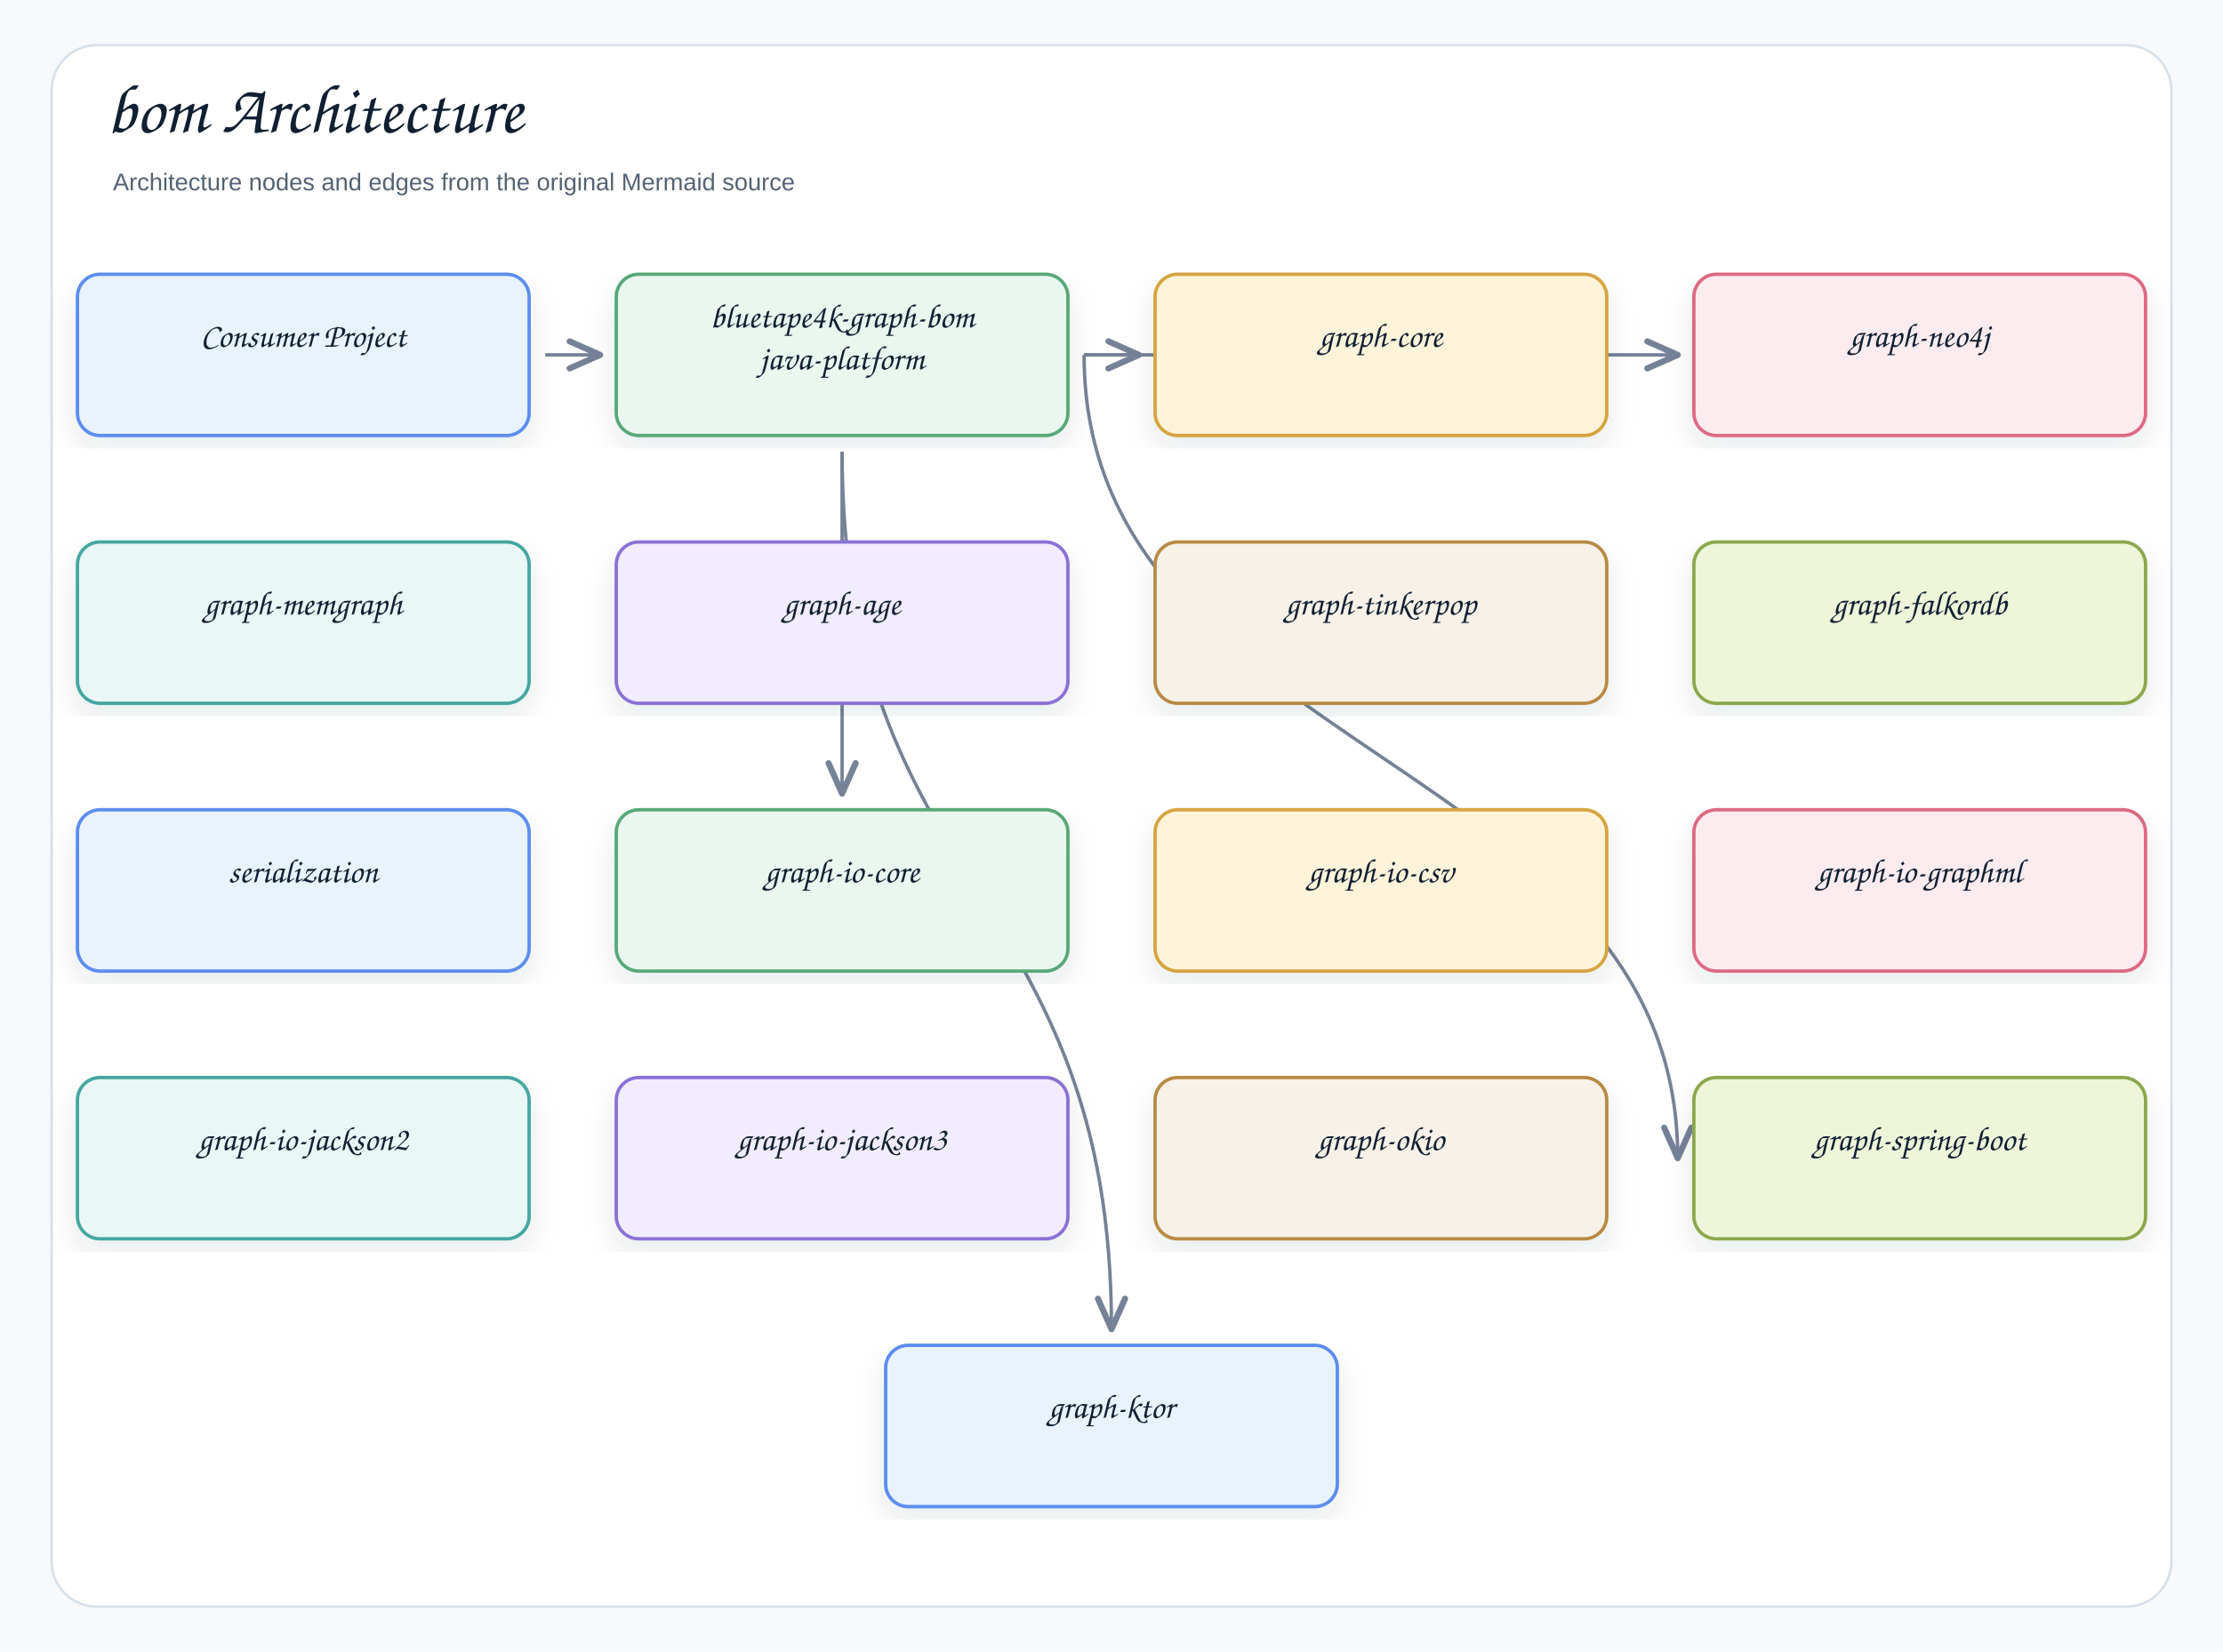
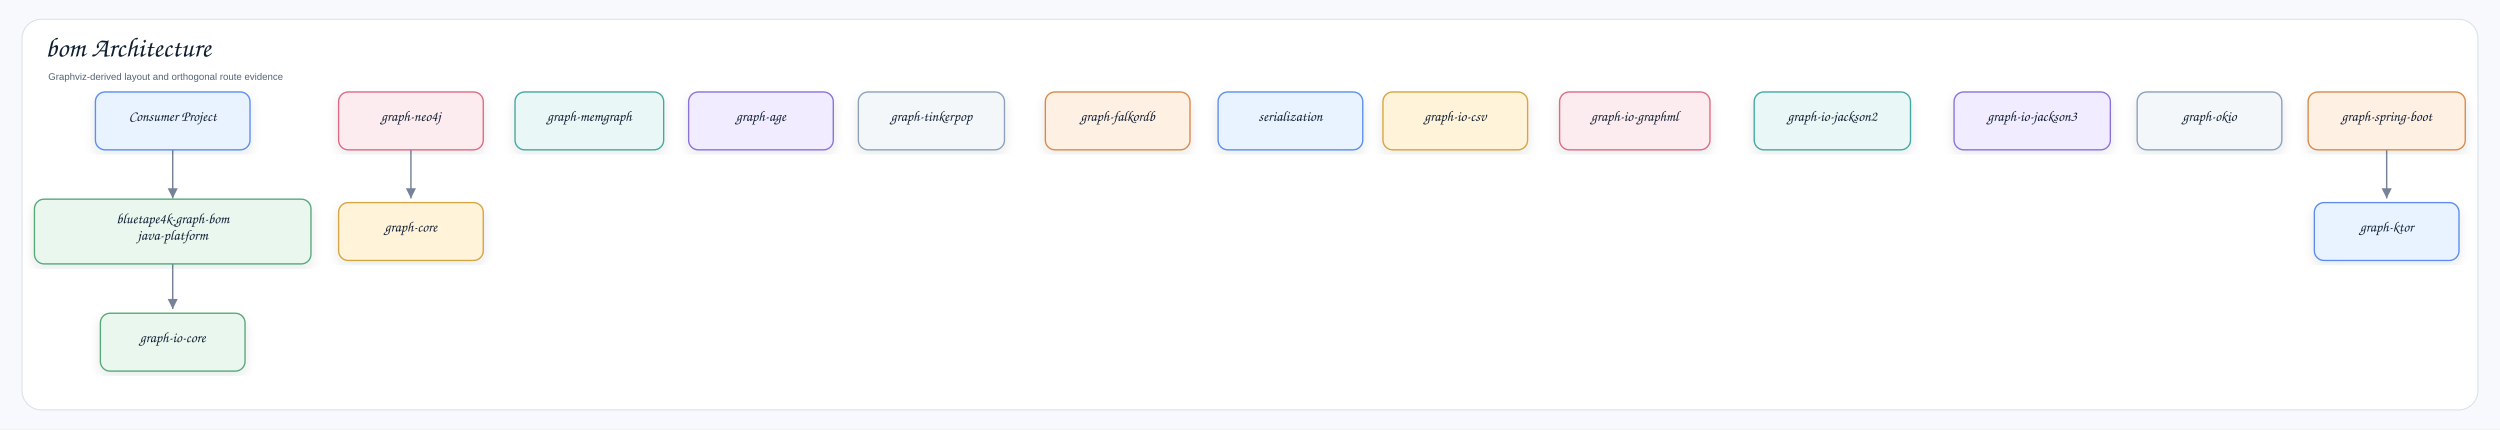
- <svg xmlns="http://www.w3.org/2000/svg" width="1378" height="1024" viewBox="0 0 1378 1024" role="img" aria-label="bom Architecture">
+ <svg xmlns="http://www.w3.org/2000/svg" width="3629" height="623" viewBox="0 0 3629 623" role="img" aria-label="bom Architecture">
  <defs>
    <filter id="shadow" x="-8%" y="-8%" width="116%" height="116%">
-       <feDropShadow dx="0" dy="8" stdDeviation="9" flood-color="#1f2937" flood-opacity="0.10" />
+       <feDropShadow dx="0" dy="7" stdDeviation="8" flood-color="#1f2937" flood-opacity="0.10" />
    </filter>
-     <marker id="openArrow" markerWidth="12" markerHeight="10" refX="10" refY="5" orient="auto" markerUnits="strokeWidth">
-       <path d="M 1 1 L 10 5 L 1 9" fill="none" stroke="#758297" stroke-width="1.8" stroke-linecap="round" stroke-linejoin="round" />
-     </marker>
-     <marker id="inherit" markerWidth="14" markerHeight="12" refX="12" refY="6" orient="auto" markerUnits="strokeWidth">
-       <path d="M 0 1 L 12 6 L 0 11 Z" fill="#ffffff" stroke="#758297" stroke-width="1.8" />
+     <marker id="arrow" markerWidth="9" markerHeight="9" refX="8" refY="4.5" orient="auto" markerUnits="strokeWidth">
+       <path d="M1,1 L8,4.5 L1,8 Z" fill="#758297" />
    </marker>
    <style>
    .canvas{fill:#f7f9fc}.frame{fill:#fff;stroke:#d8e0ea;stroke-width:1.5}
-     .title{font-family:"Architects Daughter","Comic Sans MS","Comic Sans",cursive;font-size:43px;font-weight:400;fill:#102033}
-     .subtitle{font-family:"Comic Sans MS","Comic Sans","Comic Neue",Arial,sans-serif;font-size:15px;font-weight:400;fill:#536273}
-     .label{font-family:"Architects Daughter","Comic Sans MS","Comic Sans",cursive;font-size:25px;font-weight:400;fill:#102033}
-     .smallLabel{font-family:"Architects Daughter","Comic Sans MS","Comic Sans",cursive;font-size:21px;font-weight:400;fill:#102033}
-     .mono{font-family:"Comic Sans MS","Comic Sans","Comic Neue",Arial,sans-serif;font-size:12px;font-weight:400;fill:#102033}
+     .title{font-family:"Architects Daughter","Comic Sans MS","Comic Sans",cursive;font-size:40px;font-weight:400;fill:#102033}
+     .subtitle{font-family:"Comic Sans MS","Comic Sans","Comic Neue",Arial,sans-serif;font-size:14px;font-weight:400;fill:#536273}
+     .label{font-family:"Architects Daughter","Comic Sans MS","Comic Sans",cursive;font-size:21px;font-weight:400;fill:#102033}
    .small{font-family:"Comic Sans MS","Comic Sans","Comic Neue",Arial,sans-serif;font-size:12px;font-weight:400;fill:#536273}
    .strong{font-family:"Comic Sans MS","Comic Sans","Comic Neue",Arial,sans-serif;font-size:13px;font-weight:400;fill:#102033}
-     .card{stroke-width:2.1;filter:url(#shadow)}.compartment{stroke-width:1.5;fill:none}
-     .line{stroke:#758297;stroke-width:2.1;fill:none;marker-end:url(#openArrow)}
-     .plainLine{stroke:#758297;stroke-width:2.1;fill:none}
-     .dashed{stroke:#758297;stroke-width:2.1;stroke-dasharray:7 6;fill:none;marker-end:url(#openArrow)}
-     .inheritLine{stroke:#758297;stroke-width:2.2;fill:none;marker-end:url(#inherit)}
-     .implLine{stroke:#758297;stroke-width:2.2;stroke-dasharray:8 7;fill:none;marker-end:url(#inherit)}
+     .card{stroke-width:2.0;filter:url(#shadow)}
+     .line{stroke:#758297;stroke-width:2.1;fill:none;marker-end:url(#arrow)}
+     .dashed{stroke:#758297;stroke-width:2.1;stroke-dasharray:7 6;fill:none;marker-end:url(#arrow)}
+     .lifeline{stroke:#b7c2d1;stroke-width:1.8;stroke-dasharray:9 9}
  </style>
  </defs>
-   <rect class="canvas" width="1378" height="1024" />
-   <rect class="frame" x="32" y="28" width="1314" height="968" rx="28" />
+   <rect class="canvas" width="3629" height="623" />
+   <rect class="frame" x="32" y="28" width="3565" height="567" rx="28" />
  <text class="title" x="66" y="82">bom Architecture</text>
-   <text class="subtitle" x="70" y="118">Architecture nodes and edges from the original Mermaid source</text>
-   <path class="line" d="M522 280 C522 552 689 552 689 824" />
-   <path class="line" d="M672 220 C672 469 1040 469 1040 718" />
-   <path class="line" d="M522 280 C522 386 522 386 522 492" />
-   <path class="line" d="M672 220 C672 220 1040 220 1040 220" />
-   <path class="line" d="M672 220 C672 220 706 220 706 220" />
-   <path class="line" d="M338 220 C338 220 372 220 372 220" />
-   <g transform="translate(48,170)">
-     <rect class="card" x="0" y="0" width="280" height="100" rx="14" fill="#E8F3FF" stroke="#5B8DEF" />
-     <text class="smallLabel" x="140" y="45" text-anchor="middle">Consumer Project</text>
+   <text class="subtitle" x="70" y="116">Graphviz-derived layout and orthogonal route evidence</text>
+   <path class="line" d="M250.7 205.7 L250.7 205.7 L250.7 288.0 L250.7 288.0" />
+   <path class="line" d="M250.7 366.3 L250.7 366.3 L250.7 448.6 L250.7 448.6" />
+   <path class="line" d="M596.5 205.7 L596.5 205.7 L596.5 288.0 L596.5 288.0" />
+   <path class="line" d="M3464.5 205.7 L3464.5 205.7 L3464.5 288.0 L3464.5 288.0" />
+   <g transform="translate(138.5,133.5)">
+     <rect class="card" x="0" y="0" width="224.4" height="84.0" rx="14" fill="#E8F3FF" stroke="#5B8DEF" />
+     <text class="label" x="112.2" y="42.0" text-anchor="middle">Consumer Project</text>
  </g>
-   <g transform="translate(382,170)">
-     <rect class="card" x="0" y="0" width="280" height="100" rx="14" fill="#EAF7EF" stroke="#58A978" />
-     <text class="smallLabel" x="140" y="33" text-anchor="middle">bluetape4k-graph-bom</text>
-     <text class="smallLabel" x="140" y="59" text-anchor="middle">java-platform</text>
+   <g transform="translate(50.0,289.1)">
+     <rect class="card" x="0" y="0" width="401.4" height="94.0" rx="14" fill="#EAF7EF" stroke="#58A978" />
+     <text class="label" x="200.7" y="35.0" text-anchor="middle">bluetape4k-graph-bom</text>
+     <text class="label" x="200.7" y="59.0" text-anchor="middle">java-platform</text>
  </g>
-   <g transform="translate(716,170)">
-     <rect class="card" x="0" y="0" width="280" height="100" rx="14" fill="#FFF3D9" stroke="#D6A441" />
-     <text class="smallLabel" x="140" y="45" text-anchor="middle">graph-core</text>
+   <g transform="translate(491.5,294.1)">
+     <rect class="card" x="0" y="0" width="210.0" height="84.0" rx="14" fill="#FFF3D9" stroke="#D6A441" />
+     <text class="label" x="105.0" y="42.0" text-anchor="middle">graph-core</text>
  </g>
-   <g transform="translate(1050,170)">
-     <rect class="card" x="0" y="0" width="280" height="100" rx="14" fill="#FDECEF" stroke="#DC6B82" />
-     <text class="smallLabel" x="140" y="45" text-anchor="middle">graph-neo4j</text>
+   <g transform="translate(491.5,133.5)">
+     <rect class="card" x="0" y="0" width="210.0" height="84.0" rx="14" fill="#FDECEF" stroke="#DC6B82" />
+     <text class="label" x="105.0" y="42.0" text-anchor="middle">graph-neo4j</text>
  </g>
-   <g transform="translate(48,336)">
-     <rect class="card" x="0" y="0" width="280" height="100" rx="14" fill="#E9F7F6" stroke="#45A7A1" />
-     <text class="smallLabel" x="140" y="45" text-anchor="middle">graph-memgraph</text>
+   <g transform="translate(747.6,133.5)">
+     <rect class="card" x="0" y="0" width="215.8" height="84.0" rx="14" fill="#E9F7F6" stroke="#45A7A1" />
+     <text class="label" x="107.9" y="42.0" text-anchor="middle">graph-memgraph</text>
  </g>
-   <g transform="translate(382,336)">
-     <rect class="card" x="0" y="0" width="280" height="100" rx="14" fill="#F1ECFF" stroke="#8A72D6" />
-     <text class="smallLabel" x="140" y="45" text-anchor="middle">graph-age</text>
+   <g transform="translate(999.6,133.5)">
+     <rect class="card" x="0" y="0" width="210.0" height="84.0" rx="14" fill="#F1ECFF" stroke="#8A72D6" />
+     <text class="label" x="105.0" y="42.0" text-anchor="middle">graph-age</text>
  </g>
-   <g transform="translate(716,336)">
-     <rect class="card" x="0" y="0" width="280" height="100" rx="14" fill="#F7F1E7" stroke="#B88A44" />
-     <text class="smallLabel" x="140" y="45" text-anchor="middle">graph-tinkerpop</text>
+   <g transform="translate(1246.0,133.5)">
+     <rect class="card" x="0" y="0" width="212.1" height="84.0" rx="14" fill="#F4F7FA" stroke="#8CA0B8" />
+     <text class="label" x="106.1" y="42.0" text-anchor="middle">graph-tinkerpop</text>
  </g>
-   <g transform="translate(1050,336)">
-     <rect class="card" x="0" y="0" width="280" height="100" rx="14" fill="#EEF6D9" stroke="#8BA84D" />
-     <text class="smallLabel" x="140" y="45" text-anchor="middle">graph-falkordb</text>
+   <g transform="translate(1517.4,133.5)">
+     <rect class="card" x="0" y="0" width="210.0" height="84.0" rx="14" fill="#FFF0E4" stroke="#D98A4A" />
+     <text class="label" x="105.0" y="42.0" text-anchor="middle">graph-falkordb</text>
  </g>
-   <g transform="translate(48,502)">
-     <rect class="card" x="0" y="0" width="280" height="100" rx="14" fill="#E8F3FF" stroke="#5B8DEF" />
-     <text class="smallLabel" x="140" y="45" text-anchor="middle">serialization</text>
+   <g transform="translate(1768.2,133.5)">
+     <rect class="card" x="0" y="0" width="210.0" height="84.0" rx="14" fill="#E8F3FF" stroke="#5B8DEF" />
+     <text class="label" x="105.0" y="42.0" text-anchor="middle">serialization</text>
  </g>
-   <g transform="translate(382,502)">
-     <rect class="card" x="0" y="0" width="280" height="100" rx="14" fill="#EAF7EF" stroke="#58A978" />
-     <text class="smallLabel" x="140" y="45" text-anchor="middle">graph-io-core</text>
+   <g transform="translate(145.7,454.7)">
+     <rect class="card" x="0" y="0" width="210.0" height="84.0" rx="14" fill="#EAF7EF" stroke="#58A978" />
+     <text class="label" x="105.0" y="42.0" text-anchor="middle">graph-io-core</text>
  </g>
-   <g transform="translate(716,502)">
-     <rect class="card" x="0" y="0" width="280" height="100" rx="14" fill="#FFF3D9" stroke="#D6A441" />
-     <text class="smallLabel" x="140" y="45" text-anchor="middle">graph-io-csv</text>
+   <g transform="translate(2007.5,133.5)">
+     <rect class="card" x="0" y="0" width="210.0" height="84.0" rx="14" fill="#FFF3D9" stroke="#D6A441" />
+     <text class="label" x="105.0" y="42.0" text-anchor="middle">graph-io-csv</text>
  </g>
-   <g transform="translate(1050,502)">
-     <rect class="card" x="0" y="0" width="280" height="100" rx="14" fill="#FDECEF" stroke="#DC6B82" />
-     <text class="smallLabel" x="140" y="45" text-anchor="middle">graph-io-graphml</text>
+   <g transform="translate(2263.9,133.5)">
+     <rect class="card" x="0" y="0" width="218.3" height="84.0" rx="14" fill="#FDECEF" stroke="#DC6B82" />
+     <text class="label" x="109.1" y="42.0" text-anchor="middle">graph-io-graphml</text>
  </g>
-   <g transform="translate(48,668)">
-     <rect class="card" x="0" y="0" width="280" height="100" rx="14" fill="#E9F7F6" stroke="#45A7A1" />
-     <text class="smallLabel" x="140" y="45" text-anchor="middle">graph-io-jackson2</text>
+   <g transform="translate(2546.4,133.5)">
+     <rect class="card" x="0" y="0" width="226.9" height="84.0" rx="14" fill="#E9F7F6" stroke="#45A7A1" />
+     <text class="label" x="113.4" y="42.0" text-anchor="middle">graph-io-jackson2</text>
  </g>
-   <g transform="translate(382,668)">
-     <rect class="card" x="0" y="0" width="280" height="100" rx="14" fill="#F1ECFF" stroke="#8A72D6" />
-     <text class="smallLabel" x="140" y="45" text-anchor="middle">graph-io-jackson3</text>
+   <g transform="translate(2836.5,133.5)">
+     <rect class="card" x="0" y="0" width="226.9" height="84.0" rx="14" fill="#F1ECFF" stroke="#8A72D6" />
+     <text class="label" x="113.4" y="42.0" text-anchor="middle">graph-io-jackson3</text>
  </g>
-   <g transform="translate(716,668)">
-     <rect class="card" x="0" y="0" width="280" height="100" rx="14" fill="#F7F1E7" stroke="#B88A44" />
-     <text class="smallLabel" x="140" y="45" text-anchor="middle">graph-okio</text>
+   <g transform="translate(3102.3,133.5)">
+     <rect class="card" x="0" y="0" width="210.0" height="84.0" rx="14" fill="#F4F7FA" stroke="#8CA0B8" />
+     <text class="label" x="105.0" y="42.0" text-anchor="middle">graph-okio</text>
  </g>
-   <g transform="translate(1050,668)">
-     <rect class="card" x="0" y="0" width="280" height="100" rx="14" fill="#EEF6D9" stroke="#8BA84D" />
-     <text class="smallLabel" x="140" y="45" text-anchor="middle">graph-spring-boot</text>
+   <g transform="translate(3350.5,133.5)">
+     <rect class="card" x="0" y="0" width="228.1" height="84.0" rx="14" fill="#FFF0E4" stroke="#D98A4A" />
+     <text class="label" x="114.1" y="42.0" text-anchor="middle">graph-spring-boot</text>
  </g>
-   <g transform="translate(549,834)">
-     <rect class="card" x="0" y="0" width="280" height="100" rx="14" fill="#E8F3FF" stroke="#5B8DEF" />
-     <text class="smallLabel" x="140" y="45" text-anchor="middle">graph-ktor</text>
+   <g transform="translate(3359.5,294.1)">
+     <rect class="card" x="0" y="0" width="210.0" height="84.0" rx="14" fill="#E8F3FF" stroke="#5B8DEF" />
+     <text class="label" x="105.0" y="42.0" text-anchor="middle">graph-ktor</text>
  </g>
</svg>
